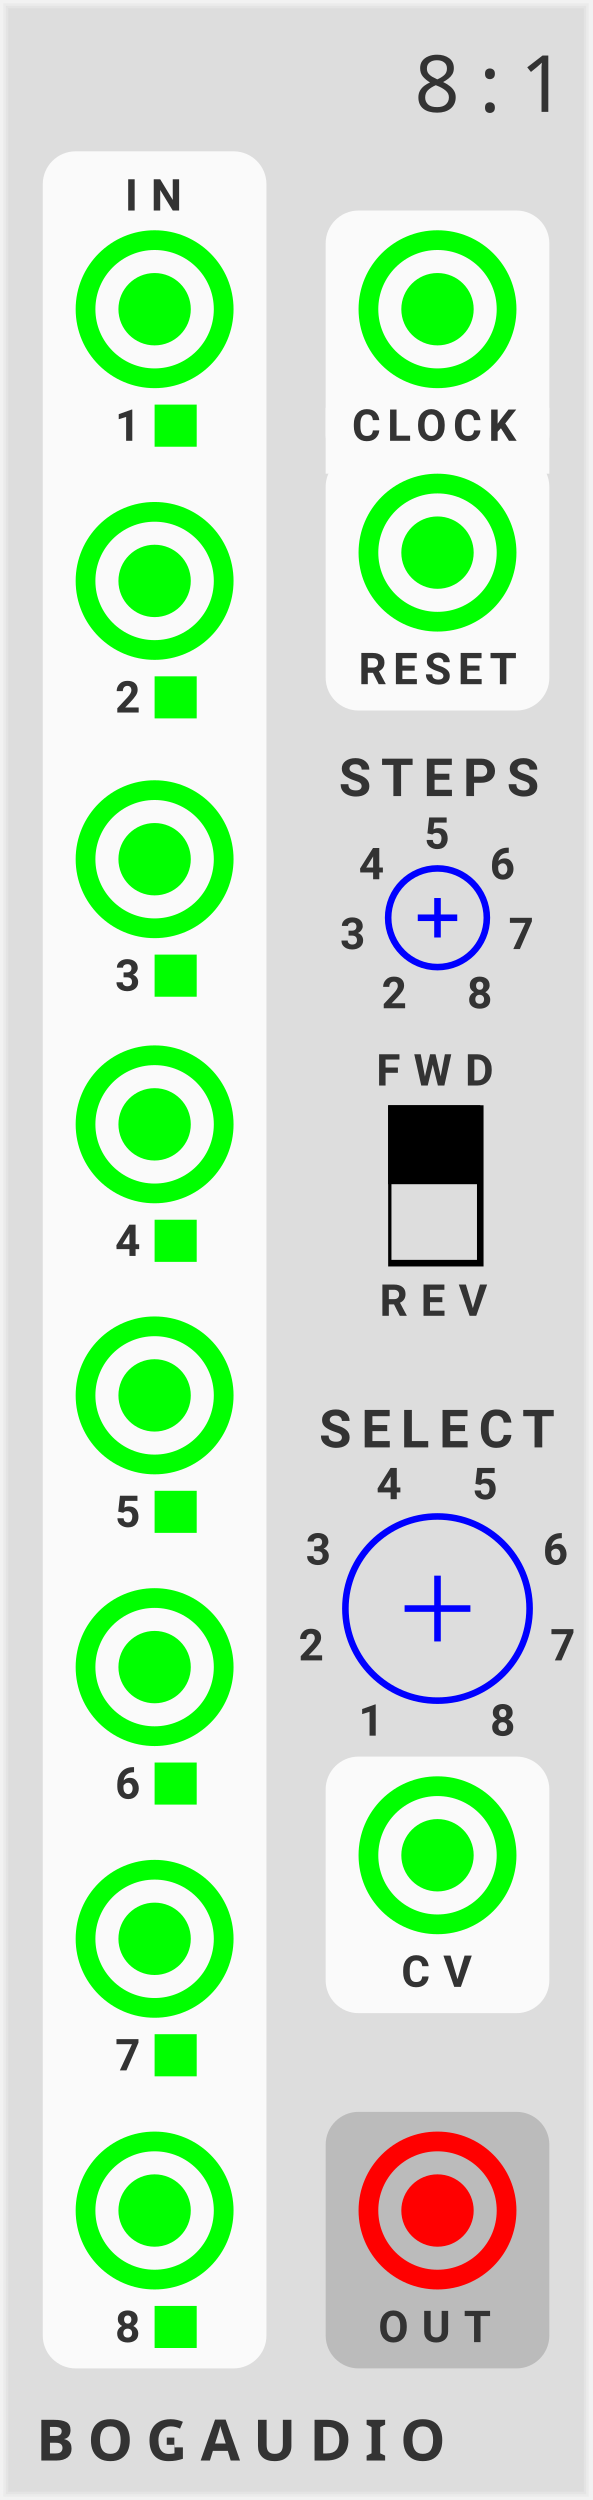
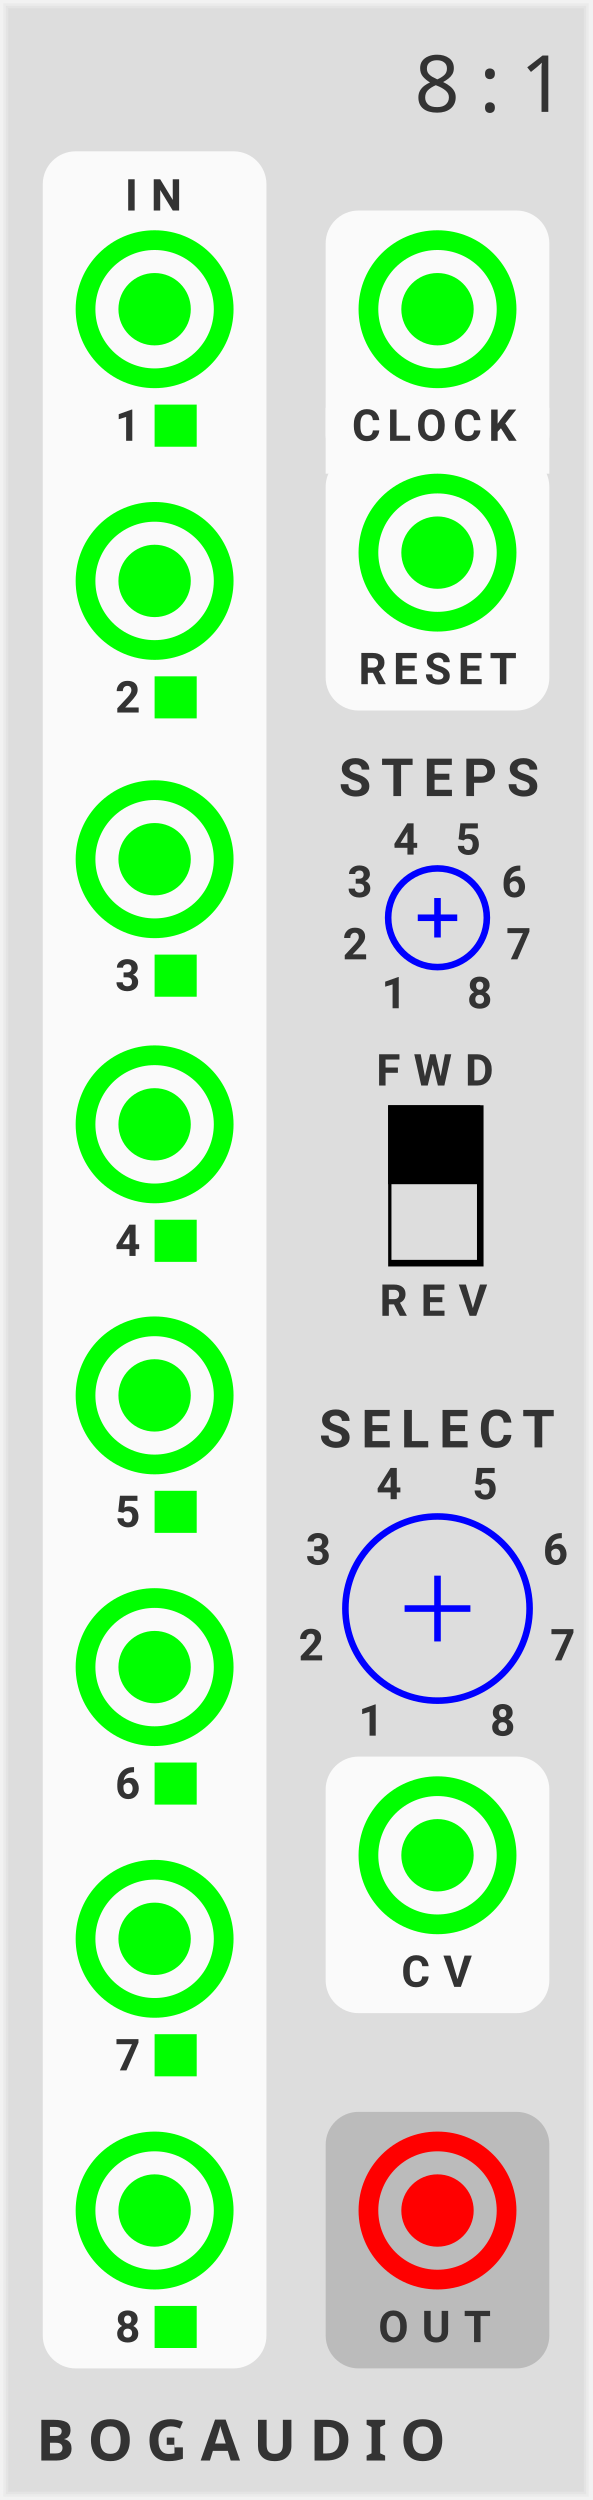
<svg xmlns="http://www.w3.org/2000/svg" xmlns:xlink="http://www.w3.org/1999/xlink" version="1.1" width="90" height="380" viewBox="0 0 90 380">
  <style>
    text {
      fill: #333;
      font-family: 'Roboto', sans-serif;
      font-weight: bold;
    }
    text.title {
      font-family: 'Comfortaa', sans-serif;
      font-weight: normal;
    }
    text.brand {
      font-family: 'Audiowide', sans-serif;
      font-weight: bold;
    }
  </style>
  <defs>
    <symbol id="knob" viewBox="0 0 45px 45px">
      <g transform="translate(22.5 22.5)">
        <polyline points="-5,0 5,0" stroke-width="1" stroke="#00f" />
        <polyline points="0,-5 0,5" stroke-width="1" stroke="#00f" />
        <circle cx="0" cy="0" r="14" stroke-width="1" stroke="#00f" fill="none" />
      </g>
    </symbol>
    <symbol id="knobguide-select" viewBox="0 0 45px 45px">
      <g transform="translate(22.5 22.5)">
        <text font-size="5.0pt" transform="rotate(-240) translate(20 0) rotate(240) translate(-2 2)">1</text>
        <text font-size="5.0pt" transform="rotate(-197.1) translate(20 0) rotate(197.1) translate(-2 2)">2</text>
        <text font-size="5.0pt" transform="rotate(-154.3) translate(20 0) rotate(154.3) translate(-2 2)">3</text>
        <text font-size="5.0pt" transform="rotate(-111.4) translate(20 0) rotate(111.4) translate(-2 2)">4</text>
        <text font-size="5.0pt" transform="rotate(-68.6) translate(20 0) rotate(68.6) translate(-2 2)">5</text>
        <text font-size="5.0pt" transform="rotate(-25.7) translate(20 0) rotate(25.7) translate(-2 2)">6</text>
        <text font-size="5.0pt" transform="rotate(17.1) translate(20 0) rotate(-17.1) translate(-2 2)">7</text>
        <text font-size="5.0pt" transform="rotate(60) translate(20 0) rotate(-60) translate(-2 2)">8</text>
      </g>
    </symbol>
    <symbol id="knob-smallest" viewBox="0 0 16px 16px">
      <g transform="translate(8 8)">
        <polyline points="-3,0 3,0" stroke-width="1" stroke="#00f" />
        <polyline points="0,-3 0,3" stroke-width="1" stroke="#00f" />
        <circle r="7.5" stroke-width="1" stroke="#00f" fill="none" />
      </g>
    </symbol>
    <symbol id="knobguide-steps" viewBox="0 0 40px 40px">
      <g transform="translate(20 20)">
-         <text font-size="5.0pt" transform="rotate(-240) translate(13 0) rotate(240) translate(-2 2)">2</text>
-         <text font-size="5.0pt" transform="rotate(-190) translate(13 0) rotate(190) translate(-2 2)">3</text>
-         <text font-size="5.0pt" transform="rotate(-140) translate(13 0) rotate(140) translate(-2 2)">4</text>
-         <text font-size="5.0pt" transform="rotate(-90) translate(13 0) rotate(90) translate(-2 2)">5</text>
-         <text font-size="5.0pt" transform="rotate(-40) translate(13 0) rotate(40) translate(-2 2)">6</text>
-         <text font-size="5.0pt" transform="rotate(10) translate(13 0) rotate(-10) translate(-2 2)">7</text>
+         <text font-size="5.0pt" transform="rotate(-240) translate(13 0) rotate(240) translate(-2 2)">1</text>
+         <text font-size="5.0pt" transform="rotate(-197.1) translate(13 0) rotate(197.1) translate(-2 2)">2</text>
+         <text font-size="5.0pt" transform="rotate(-154.3) translate(13 0) rotate(154.3) translate(-2 2)">3</text>
+         <text font-size="5.0pt" transform="rotate(-111.4) translate(13 0) rotate(111.4) translate(-2 2)">4</text>
+         <text font-size="5.0pt" transform="rotate(-68.6) translate(13 0) rotate(68.6) translate(-2 2)">5</text>
+         <text font-size="5.0pt" transform="rotate(-25.7) translate(13 0) rotate(25.7) translate(-2 2)">6</text>
+         <text font-size="5.0pt" transform="rotate(17.1) translate(13 0) rotate(-17.1) translate(-2 2)">7</text>
        <text font-size="5.0pt" transform="rotate(60) translate(13 0) rotate(-60) translate(-2 2)">8</text>
      </g>
    </symbol>
    <symbol id="switch" viewBox="0 0 14px 24px">
      <rect width="14px" height="24px" stroke-width="1" stroke="#000" fill="#ddd" />
      <rect width="14px" height="12px" stroke-width="0" fill="#000" />
    </symbol>
    <symbol id="light-small" viewBox="0 0 6.4px 6.4px">
      <rect width="6.4" height="6.4" fill="#0f0" />
    </symbol>
    <symbol id="input" viewBox="0 0 24px 24px">
      <g transform="translate(12 12)">
        <circle cx="0" cy="0" r="5" stroke-width="1" stroke="#0f0" fill="#0f0" />
        <circle cx="0" cy="0" r="10.5" stroke-width="3" stroke="#0f0" fill="none" />
      </g>
    </symbol>
    <symbol id="output" viewBox="0 0 24px 24px">
      <g transform="translate(12 12)">
        <circle cx="0" cy="0" r="5" stroke-width="1" stroke="#f00" fill="#f00" />
        <circle cx="0" cy="0" r="10.5" stroke-width="3" stroke="#f00" fill="none" />
      </g>
    </symbol>
  </defs>
  <rect width="100%" height="100%" fill="#ddd" />
  <polyline points="1,1 89,1 89,379 1,379 1,1" stroke="#e4e4e4" stroke-width="0.5" fill="none" />
  <polyline points="0.5,0.5 89.5,0.5 89.5,379.5 0.5,379.5 0.5,0.5" stroke="#ebebeb" stroke-width="0.8" fill="none" />
  <polyline points="0,0 90,0 90,380 0,380 0,0" stroke="#f2f2f2" stroke-width="1" fill="none" />
  <text class="title" x="63" y="17" font-size="9pt" letter-spacing="3px">8:1</text>
  <g transform="translate(5.5 374)">
    <text class="brand" font-size="6.5pt" letter-spacing="2px">BOGAUDIO</text>
    <rect width="1.5" height="2" fill="#ddd" transform="translate(21 -4)" />
  </g>
  <g transform="translate(6.5 32)">
    <rect width="34" height="337" rx="5" fill="#fafafa" transform="translate(0 -9)" />
    <text font-size="5pt" letter-spacing="2px" transform="translate(12.5 0)">IN</text>
    <use id="IN1_INPUT" xlink:href="#input" transform="translate(5 3)" />
    <text font-size="5pt" letter-spacing="2px" transform="translate(11 35)">1</text>
    <use id="IN1_LIGHT" xlink:href="#light-small" transform="translate(17 29.5)" />
    <use id="IN2_INPUT" xlink:href="#input" transform="translate(5 44.3)" />
    <text font-size="5pt" letter-spacing="2px" transform="translate(11 76.3)">2</text>
    <use id="IN2_LIGHT" xlink:href="#light-small" transform="translate(17 70.8)" />
    <use id="IN3_INPUT" xlink:href="#input" transform="translate(5 86.6)" />
    <text font-size="5pt" letter-spacing="2px" transform="translate(11 118.6)">3</text>
    <use id="IN3_LIGHT" xlink:href="#light-small" transform="translate(17 113.1)" />
    <use id="IN4_INPUT" xlink:href="#input" transform="translate(5 126.9)" />
    <text font-size="5pt" letter-spacing="2px" transform="translate(11 158.9)">4</text>
    <use id="IN4_LIGHT" xlink:href="#light-small" transform="translate(17 153.4)" />
    <use id="IN5_INPUT" xlink:href="#input" transform="translate(5 168.1)" />
    <text font-size="5pt" letter-spacing="2px" transform="translate(11 200.1)">5</text>
    <use id="IN5_LIGHT" xlink:href="#light-small" transform="translate(17 194.6)" />
    <use id="IN6_INPUT" xlink:href="#input" transform="translate(5 209.4)" />
    <text font-size="5pt" letter-spacing="2px" transform="translate(11 241.4)">6</text>
    <use id="IN6_LIGHT" xlink:href="#light-small" transform="translate(17 235.9)" />
    <use id="IN7_INPUT" xlink:href="#input" transform="translate(5 250.7)" />
    <text font-size="5pt" letter-spacing="2px" transform="translate(11 282.7)">7</text>
    <use id="IN7_LIGHT" xlink:href="#light-small" transform="translate(17 277.2)" />
    <use id="IN8_INPUT" xlink:href="#input" transform="translate(5 292)" />
    <text font-size="5pt" letter-spacing="2px" transform="translate(11 324)">8</text>
    <use id="IN8_LIGHT" xlink:href="#light-small" transform="translate(17 318.5)" />
  </g>
  <g transform="translate(49.5 32)">
    <rect width="34" height="39" rx="5" fill="#fafafa" />
    <rect width="34" height="10" fill="#fafafa" transform="translate(0 30)" />
    <use id="CLOCK_INPUT" xlink:href="#input" transform="translate(5 3)" />
    <text font-size="5pt" letter-spacing="1px" transform="translate(4 35)">CLOCK</text>
  </g>
  <g transform="translate(49.5 69)">
    <rect width="34" height="39" rx="5" fill="#fafafa" />
    <use id="RESET_INPUT" xlink:href="#input" transform="translate(5 3)" />
    <text font-size="5pt" letter-spacing="1px" transform="translate(5 35)">RESET</text>
  </g>
  <g transform="translate(44 121)">
    <text font-size="6pt" letter-spacing="1.5px" transform="translate(7.5 0)">STEPS</text>
    <use id="STEPS_PARAM" xlink:href="#knob-smallest" transform="translate(14.5 10.5)" />
    <use xlink:href="#knobguide-steps" transform="translate(2.5 -1)" />
  </g>
  <g transform="translate(59 166)">
    <text font-size="5pt" letter-spacing="2px" transform="translate(-1.8 -1)">FWD</text>
    <use id="DIRECTION_PARAM" xlink:href="#switch" transform="translate(0 2)" />
    <text font-size="5pt" letter-spacing="2px" transform="translate(-1.3 34)">REV</text>
  </g>
  <g transform="translate(44 220)">
    <text font-size="6pt" letter-spacing="1.5px" transform="translate(4.5 0)">SELECT</text>
    <use id="SELECT_PARAM" xlink:href="#knob" transform="translate(0 2)" />
    <use xlink:href="#knobguide-select" transform="translate(0 2)" />
    <g transform="translate(5.5 47)">
      <rect width="34" height="39" rx="5" fill="#fafafa" />
      <use id="SELECT_INPUT" xlink:href="#input" transform="translate(5 3)" />
      <text font-size="5pt" letter-spacing="2px" transform="translate(11.5 35)">CV</text>
    </g>
  </g>
  <g transform="translate(49.5 321)">
    <rect width="34" height="39" rx="5" fill="#bbb" />
    <use id="OUT_OUTPUT" xlink:href="#output" transform="translate(5 3)" />
    <text font-size="5pt" letter-spacing="2px" transform="translate(8 35)">OUT</text>
  </g>
</svg>
